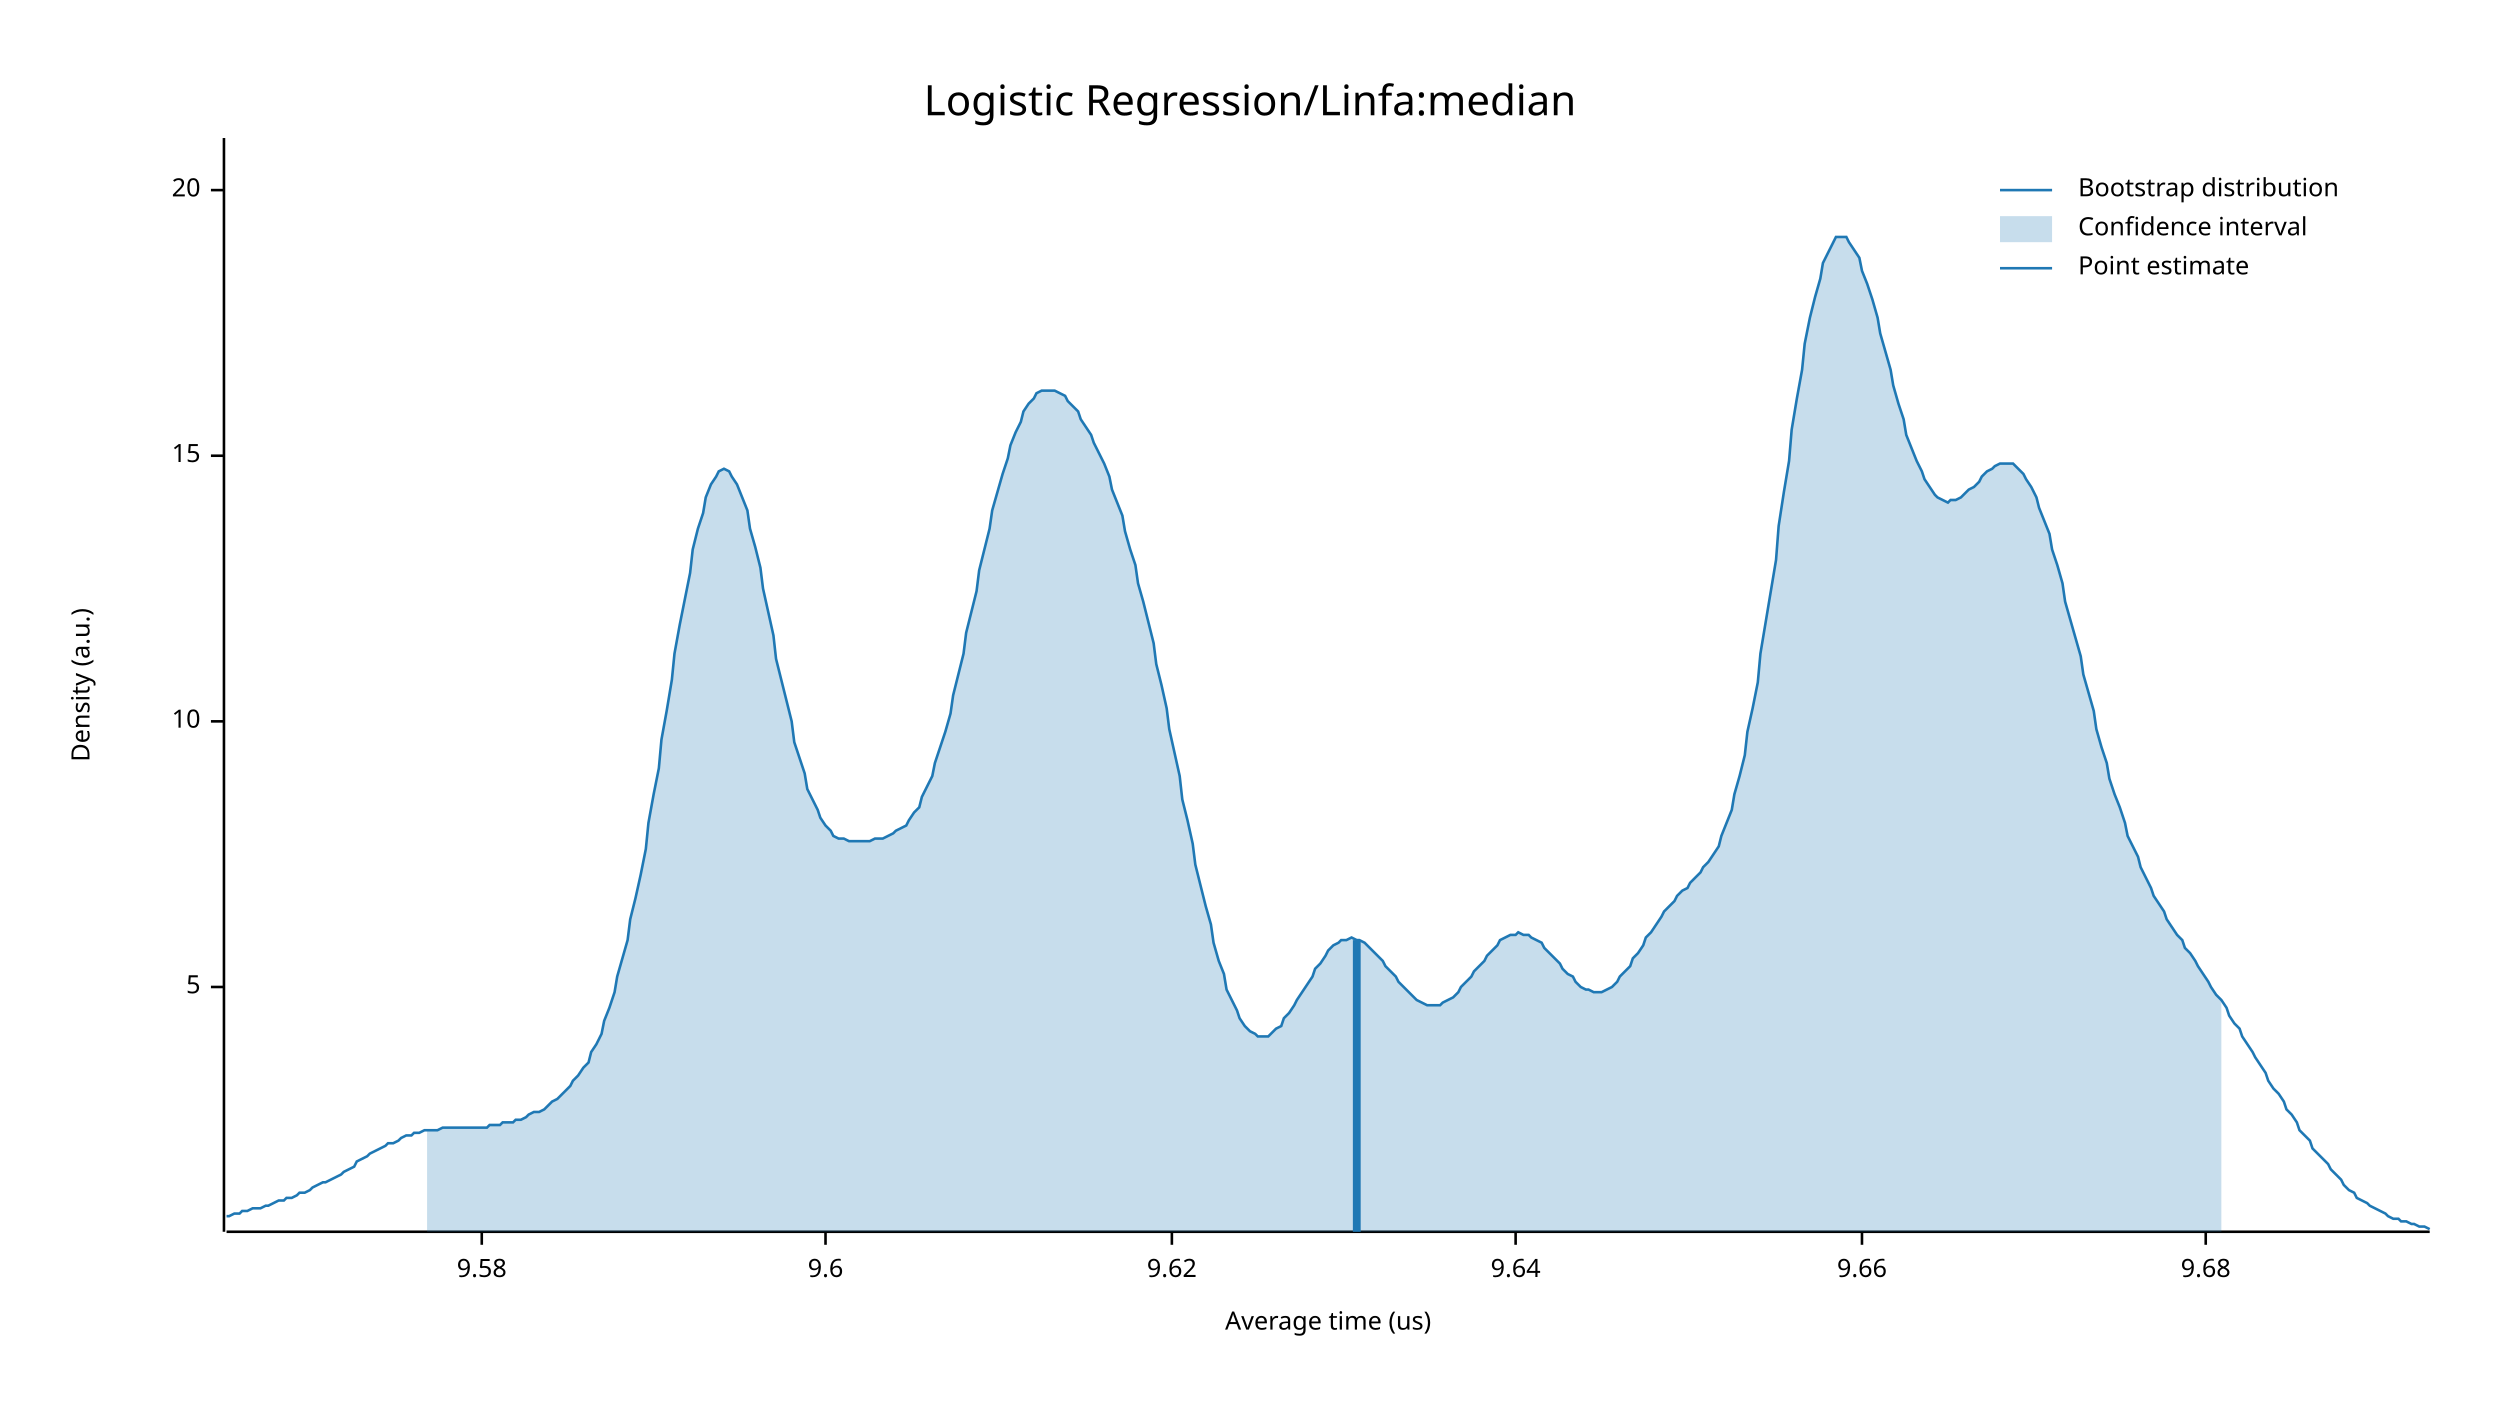
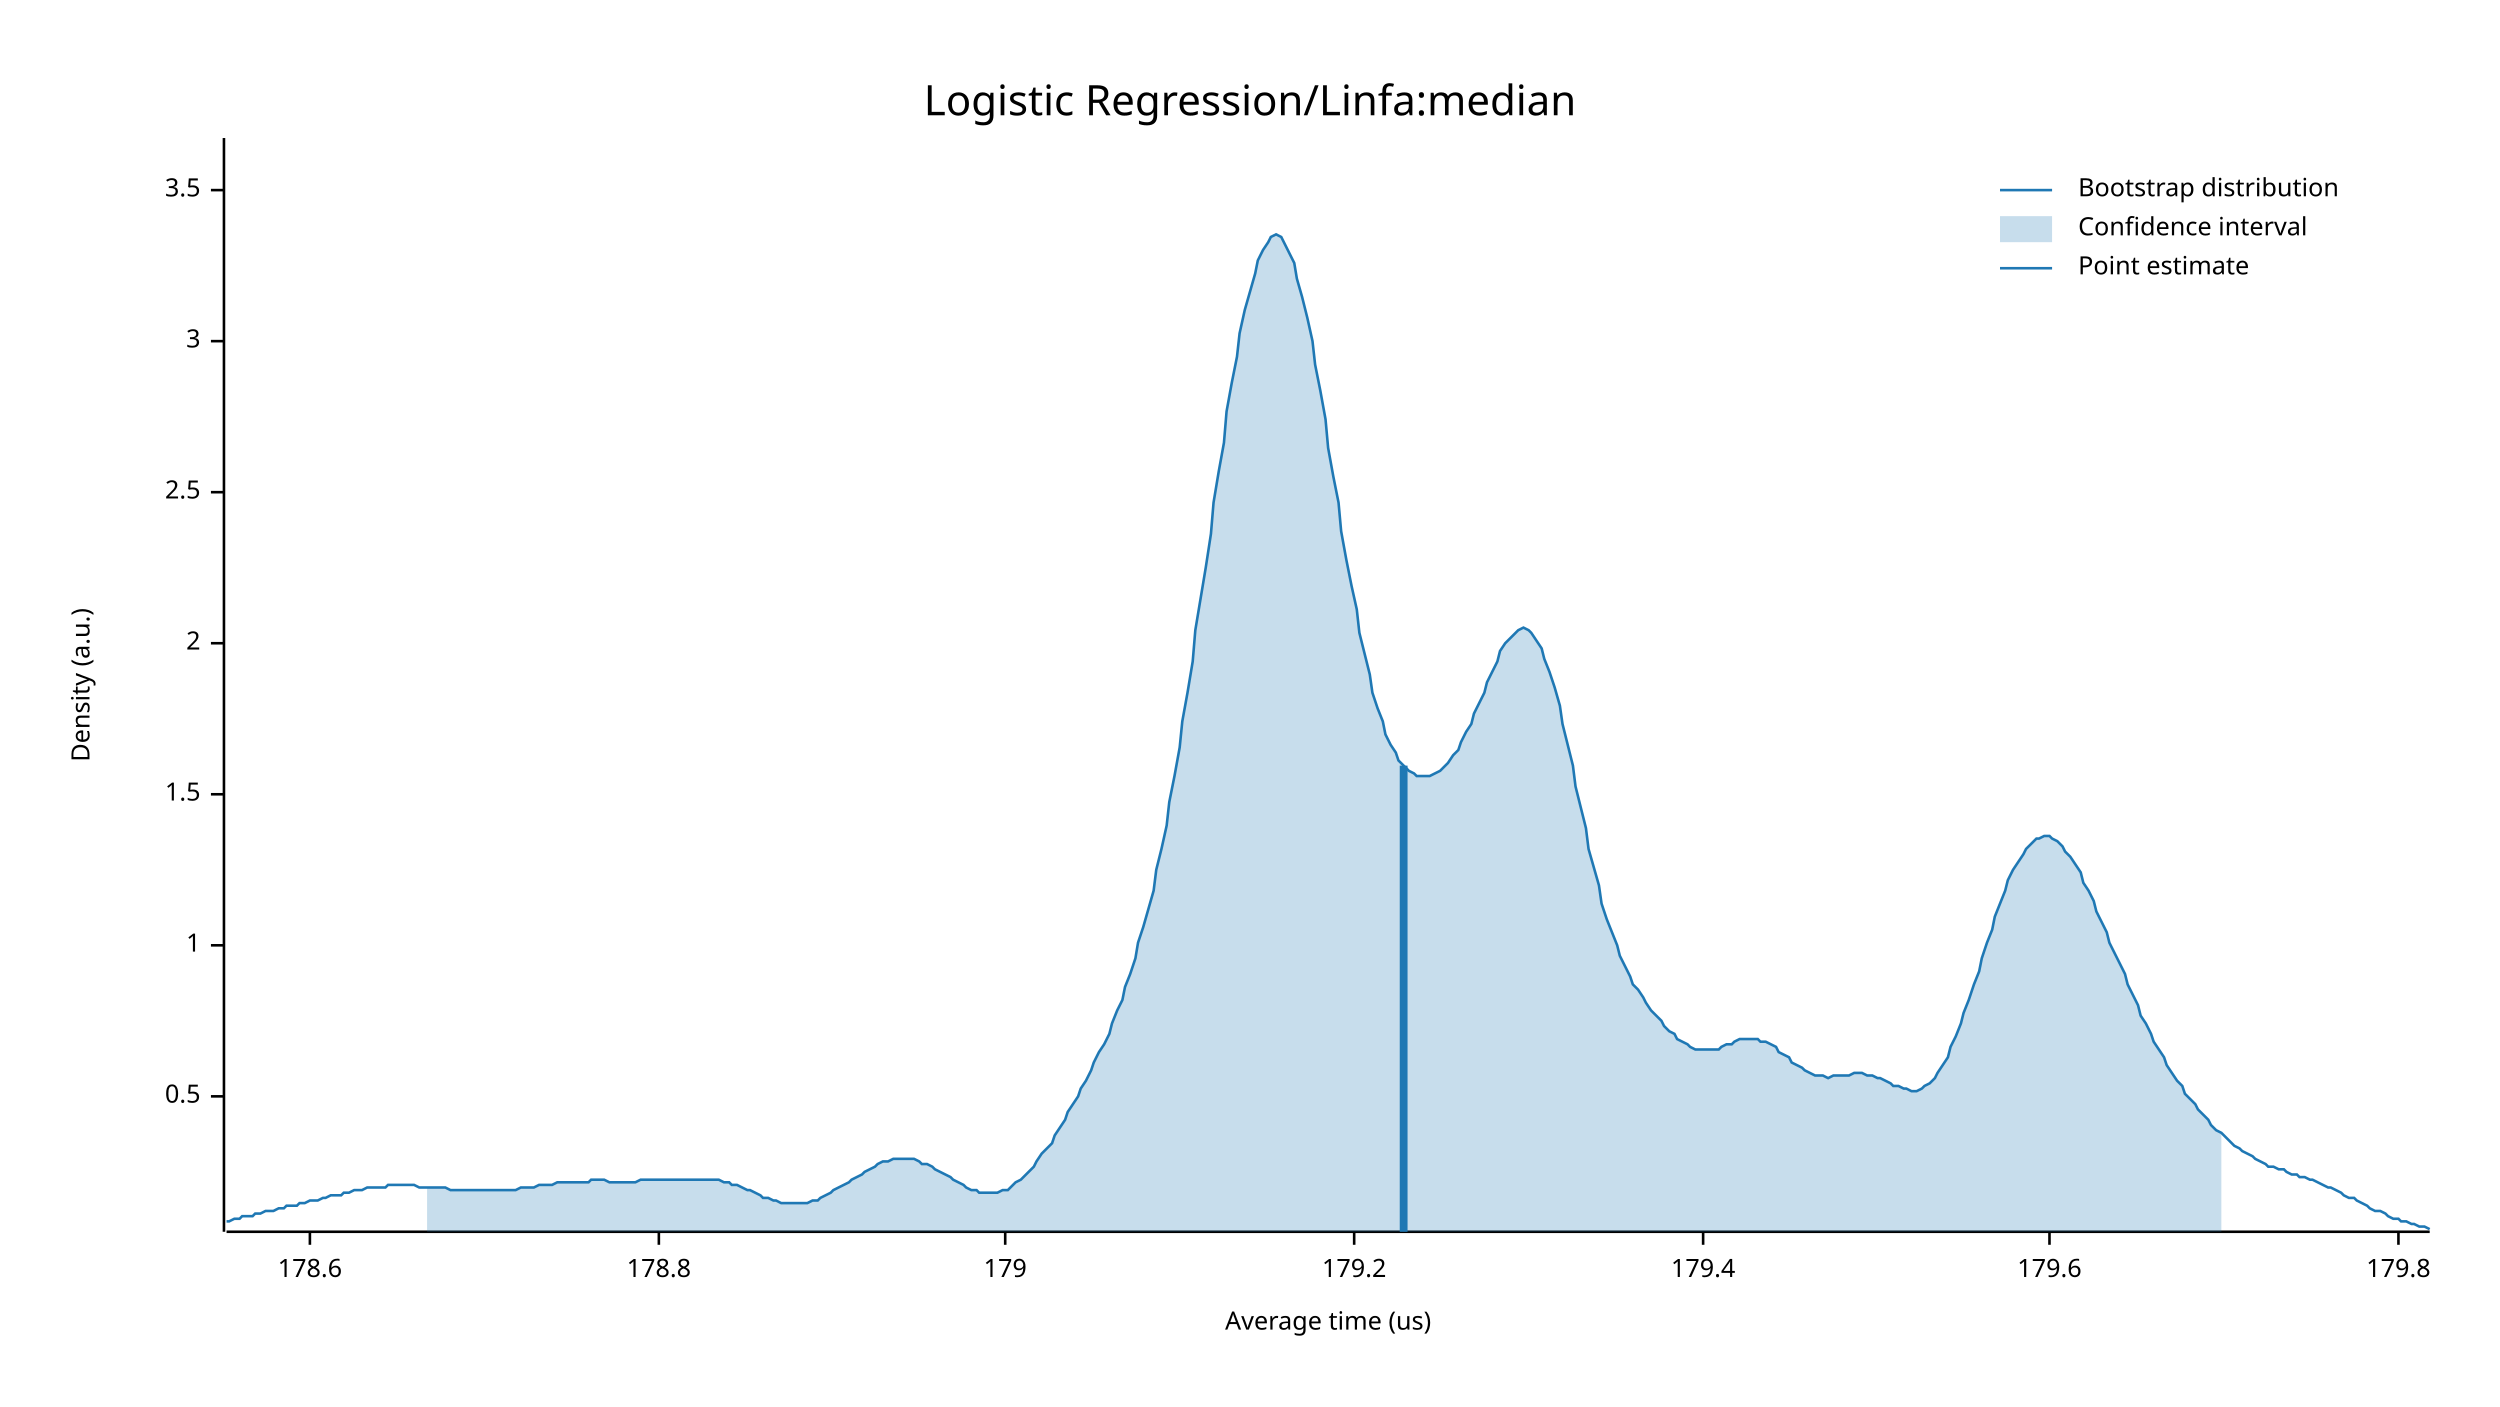
<svg xmlns="http://www.w3.org/2000/svg" width="960" height="540" viewBox="0 0 960 540">
  <text x="480" y="32" dy="0.76em" text-anchor="middle" font-family="sans-serif" font-size="16.129" opacity="1" fill="#000000">
Logistic Regression/Linfa:median
</text>
  <text x="27" y="263" dy="0.76em" text-anchor="middle" font-family="sans-serif" font-size="9.677" opacity="1" fill="#000000" transform="rotate(270, 27, 263)">
Density (a.u.)
</text>
  <text x="510" y="513" dy="-0.5ex" text-anchor="middle" font-family="sans-serif" font-size="9.677" opacity="1" fill="#000000">
Average time (us)
</text>
  <polyline fill="none" opacity="1" stroke="#000000" stroke-width="1" points="86,53 86,473 " />
-   <text x="77" y="379" dy="0.5ex" text-anchor="end" font-family="sans-serif" font-size="9.677" opacity="1" fill="#000000">
- 5
+   <text x="77" y="421" dy="0.5ex" text-anchor="end" font-family="sans-serif" font-size="9.677" opacity="1" fill="#000000">
+ 0.5
</text>
-   <polyline fill="none" opacity="1" stroke="#000000" stroke-width="1" points="81,379 86,379 " />
-   <text x="77" y="277" dy="0.5ex" text-anchor="end" font-family="sans-serif" font-size="9.677" opacity="1" fill="#000000">
- 10
+   <polyline fill="none" opacity="1" stroke="#000000" stroke-width="1" points="81,421 86,421 " />
+   <text x="77" y="363" dy="0.5ex" text-anchor="end" font-family="sans-serif" font-size="9.677" opacity="1" fill="#000000">
+ 1
</text>
-   <polyline fill="none" opacity="1" stroke="#000000" stroke-width="1" points="81,277 86,277 " />
-   <text x="77" y="175" dy="0.5ex" text-anchor="end" font-family="sans-serif" font-size="9.677" opacity="1" fill="#000000">
- 15
+   <polyline fill="none" opacity="1" stroke="#000000" stroke-width="1" points="81,363 86,363 " />
+   <text x="77" y="305" dy="0.5ex" text-anchor="end" font-family="sans-serif" font-size="9.677" opacity="1" fill="#000000">
+ 1.5
</text>
-   <polyline fill="none" opacity="1" stroke="#000000" stroke-width="1" points="81,175 86,175 " />
+   <polyline fill="none" opacity="1" stroke="#000000" stroke-width="1" points="81,305 86,305 " />
+   <text x="77" y="247" dy="0.5ex" text-anchor="end" font-family="sans-serif" font-size="9.677" opacity="1" fill="#000000">
+ 2
+ </text>
+   <polyline fill="none" opacity="1" stroke="#000000" stroke-width="1" points="81,247 86,247 " />
+   <text x="77" y="189" dy="0.5ex" text-anchor="end" font-family="sans-serif" font-size="9.677" opacity="1" fill="#000000">
+ 2.5
+ </text>
+   <polyline fill="none" opacity="1" stroke="#000000" stroke-width="1" points="81,189 86,189 " />
+   <text x="77" y="131" dy="0.5ex" text-anchor="end" font-family="sans-serif" font-size="9.677" opacity="1" fill="#000000">
+ 3
+ </text>
+   <polyline fill="none" opacity="1" stroke="#000000" stroke-width="1" points="81,131 86,131 " />
  <text x="77" y="73" dy="0.5ex" text-anchor="end" font-family="sans-serif" font-size="9.677" opacity="1" fill="#000000">
- 20
+ 3.5
</text>
  <polyline fill="none" opacity="1" stroke="#000000" stroke-width="1" points="81,73 86,73 " />
  <polyline fill="none" opacity="1" stroke="#000000" stroke-width="1" points="87,473 933,473 " />
-   <text x="185" y="483" dy="0.76em" text-anchor="middle" font-family="sans-serif" font-size="9.677" opacity="1" fill="#000000">
- 9.58
+   <text x="119" y="483" dy="0.76em" text-anchor="middle" font-family="sans-serif" font-size="9.677" opacity="1" fill="#000000">
+ 178.6
</text>
-   <polyline fill="none" opacity="1" stroke="#000000" stroke-width="1" points="185,473 185,478 " />
-   <text x="317" y="483" dy="0.76em" text-anchor="middle" font-family="sans-serif" font-size="9.677" opacity="1" fill="#000000">
- 9.6
+   <polyline fill="none" opacity="1" stroke="#000000" stroke-width="1" points="119,473 119,478 " />
+   <text x="253" y="483" dy="0.76em" text-anchor="middle" font-family="sans-serif" font-size="9.677" opacity="1" fill="#000000">
+ 178.8
</text>
-   <polyline fill="none" opacity="1" stroke="#000000" stroke-width="1" points="317,473 317,478 " />
-   <text x="450" y="483" dy="0.76em" text-anchor="middle" font-family="sans-serif" font-size="9.677" opacity="1" fill="#000000">
- 9.62
+   <polyline fill="none" opacity="1" stroke="#000000" stroke-width="1" points="253,473 253,478 " />
+   <text x="386" y="483" dy="0.76em" text-anchor="middle" font-family="sans-serif" font-size="9.677" opacity="1" fill="#000000">
+ 179
</text>
-   <polyline fill="none" opacity="1" stroke="#000000" stroke-width="1" points="450,473 450,478 " />
-   <text x="582" y="483" dy="0.76em" text-anchor="middle" font-family="sans-serif" font-size="9.677" opacity="1" fill="#000000">
- 9.64
+   <polyline fill="none" opacity="1" stroke="#000000" stroke-width="1" points="386,473 386,478 " />
+   <text x="520" y="483" dy="0.76em" text-anchor="middle" font-family="sans-serif" font-size="9.677" opacity="1" fill="#000000">
+ 179.2
</text>
-   <polyline fill="none" opacity="1" stroke="#000000" stroke-width="1" points="582,473 582,478 " />
-   <text x="715" y="483" dy="0.76em" text-anchor="middle" font-family="sans-serif" font-size="9.677" opacity="1" fill="#000000">
- 9.66
+   <polyline fill="none" opacity="1" stroke="#000000" stroke-width="1" points="520,473 520,478 " />
+   <text x="654" y="483" dy="0.76em" text-anchor="middle" font-family="sans-serif" font-size="9.677" opacity="1" fill="#000000">
+ 179.4
</text>
-   <polyline fill="none" opacity="1" stroke="#000000" stroke-width="1" points="715,473 715,478 " />
-   <text x="847" y="483" dy="0.76em" text-anchor="middle" font-family="sans-serif" font-size="9.677" opacity="1" fill="#000000">
- 9.68
+   <polyline fill="none" opacity="1" stroke="#000000" stroke-width="1" points="654,473 654,478 " />
+   <text x="787" y="483" dy="0.76em" text-anchor="middle" font-family="sans-serif" font-size="9.677" opacity="1" fill="#000000">
+ 179.6
</text>
-   <polyline fill="none" opacity="1" stroke="#000000" stroke-width="1" points="847,473 847,478 " />
-   <polyline fill="none" opacity="1" stroke="#1F78B4" stroke-width="1" points="87,467 88,467 90,466 92,466 93,465 95,465 97,464 98,464 100,464 102,463 103,463 105,462 107,461 109,461 110,460 112,460 114,459 115,458 117,458 119,457 120,456 122,455 124,454 125,454 127,453 129,452 131,451 132,450 134,449 136,448 137,446 139,445 141,444 142,443 144,442 146,441 148,440 149,439 151,439 153,438 154,437 156,436 158,436 159,435 161,435 163,434 164,434 166,434 168,434 170,433 171,433 173,433 175,433 176,433 178,433 180,433 181,433 183,433 185,433 187,433 188,432 190,432 192,432 193,431 195,431 197,431 198,430 200,430 202,429 203,428 205,427 207,427 209,426 210,425 212,423 214,422 215,421 217,419 219,417 220,415 222,413 224,410 226,408 227,404 229,401 231,397 232,392 234,387 236,381 237,375 239,368 241,361 242,353 244,345 246,336 248,326 249,316 251,305 253,295 254,284 256,273 258,261 259,251 261,240 263,230 265,220 266,211 268,203 270,197 271,191 273,186 275,183 276,181 278,180 280,181 281,183 283,186 285,191 287,196 288,203 290,210 292,218 293,226 295,235 297,244 298,253 300,261 302,269 304,277 305,285 307,291 309,297 310,303 312,307 314,311 315,314 317,317 319,319 320,321 322,322 324,322 326,323 327,323 329,323 331,323 332,323 334,323 336,322 337,322 339,322 341,321 343,320 344,319 346,318 348,317 349,315 351,312 353,310 354,306 356,302 358,298 359,293 361,287 363,281 365,274 366,267 368,259 370,251 371,243 373,235 375,227 376,219 378,211 380,203 381,196 383,189 385,182 387,176 388,171 390,166 392,162 393,158 395,155 397,153 398,151 400,150 402,150 404,150 405,150 407,151 409,152 410,154 412,156 414,158 415,161 417,164 419,167 420,170 422,174 424,178 426,183 427,188 429,193 431,198 432,204 434,211 436,217 437,224 439,231 441,239 443,247 444,255 446,263 448,272 449,280 451,289 453,298 454,307 456,315 458,324 459,332 461,340 463,348 465,355 466,362 468,369 470,374 471,380 473,384 475,388 476,391 478,394 480,396 482,397 483,398 485,398 487,398 488,397 490,395 492,394 493,391 495,389 497,386 498,384 500,381 502,378 504,375 505,372 507,370 509,367 510,365 512,363 514,362 515,361 517,361 519,360 521,361 522,361 524,362 526,364 527,365 529,367 531,369 532,371 534,373 536,375 537,377 539,379 541,381 543,383 544,384 546,385 548,386 549,386 551,386 553,386 554,385 556,384 558,383 560,381 561,379 563,377 565,375 566,373 568,371 570,369 571,367 573,365 575,363 576,361 578,360 580,359 582,359 583,358 585,359 587,359 588,360 590,361 592,362 593,364 595,366 597,368 599,370 600,372 602,374 604,375 605,377 607,379 609,380 610,380 612,381 614,381 615,381 617,380 619,379 621,377 622,375 624,373 626,371 627,368 629,366 631,363 632,360 634,358 636,355 638,352 639,350 641,348 643,346 644,344 646,342 648,341 649,339 651,337 653,335 654,333 656,331 658,328 660,325 661,321 663,316 665,311 666,305 668,298 670,290 671,281 673,272 675,262 676,251 678,239 680,227 682,215 683,202 685,189 687,177 688,165 690,153 692,142 693,132 695,122 697,114 699,107 700,101 702,97 704,93 705,91 707,91 709,91 710,93 712,96 714,99 715,104 717,109 719,115 721,122 722,128 724,135 726,142 727,148 729,155 731,161 732,167 734,172 736,177 738,181 739,184 741,187 743,190 744,191 746,192 748,193 749,192 751,192 753,191 754,190 756,188 758,187 760,185 761,183 763,181 765,180 766,179 768,178 770,178 771,178 773,178 775,180 777,182 778,184 780,187 782,191 783,195 785,200 787,205 788,211 790,217 792,224 793,231 795,238 797,245 799,252 800,259 802,266 804,273 805,280 807,287 809,293 810,299 812,305 814,310 816,316 817,321 819,325 821,329 822,333 824,337 826,341 827,344 829,347 831,350 832,353 834,356 836,359 838,361 839,364 841,366 843,369 844,371 846,374 848,377 849,379 851,382 853,384 855,387 856,390 858,393 860,395 861,398 863,401 865,404 866,406 868,409 870,412 871,415 873,418 875,420 877,423 878,426 880,428 882,431 883,434 885,436 887,438 888,441 890,443 892,445 894,447 895,449 897,451 899,453 900,455 902,457 904,458 905,460 907,461 909,462 910,463 912,464 914,465 916,466 917,467 919,468 921,468 922,469 924,469 926,470 927,470 929,471 931,471 933,472 " />
-   <polygon opacity="0.25" fill="#1F78B4" points="164,434 166,434 168,434 170,433 171,433 173,433 175,433 176,433 178,433 180,433 181,433 183,433 185,433 187,433 188,432 190,432 192,432 193,431 195,431 197,431 198,430 200,430 202,429 203,428 205,427 207,427 209,426 210,425 212,423 214,422 215,421 217,419 219,417 220,415 222,413 224,410 226,408 227,404 229,401 231,397 232,392 234,387 236,381 237,375 239,368 241,361 242,353 244,345 246,336 248,326 249,316 251,305 253,295 254,284 256,273 258,261 259,251 261,240 263,230 265,220 266,211 268,203 270,197 271,191 273,186 275,183 276,181 278,180 280,181 281,183 283,186 285,191 287,196 288,203 290,210 292,218 293,226 295,235 297,244 298,253 300,261 302,269 304,277 305,285 307,291 309,297 310,303 312,307 314,311 315,314 317,317 319,319 320,321 322,322 324,322 326,323 327,323 329,323 331,323 332,323 334,323 336,322 337,322 339,322 341,321 343,320 344,319 346,318 348,317 349,315 351,312 353,310 354,306 356,302 358,298 359,293 361,287 363,281 365,274 366,267 368,259 370,251 371,243 373,235 375,227 376,219 378,211 380,203 381,196 383,189 385,182 387,176 388,171 390,166 392,162 393,158 395,155 397,153 398,151 400,150 402,150 404,150 405,150 407,151 409,152 410,154 412,156 414,158 415,161 417,164 419,167 420,170 422,174 424,178 426,183 427,188 429,193 431,198 432,204 434,211 436,217 437,224 439,231 441,239 443,247 444,255 446,263 448,272 449,280 451,289 453,298 454,307 456,315 458,324 459,332 461,340 463,348 465,355 466,362 468,369 470,374 471,380 473,384 475,388 476,391 478,394 480,396 482,397 483,398 485,398 487,398 488,397 490,395 492,394 493,391 495,389 497,386 498,384 500,381 502,378 504,375 505,372 507,370 509,367 510,365 512,363 514,362 515,361 517,361 519,360 521,361 522,361 524,362 526,364 527,365 529,367 531,369 532,371 534,373 536,375 537,377 539,379 541,381 543,383 544,384 546,385 548,386 549,386 551,386 553,386 554,385 556,384 558,383 560,381 561,379 563,377 565,375 566,373 568,371 570,369 571,367 573,365 575,363 576,361 578,360 580,359 582,359 583,358 585,359 587,359 588,360 590,361 592,362 593,364 595,366 597,368 599,370 600,372 602,374 604,375 605,377 607,379 609,380 610,380 612,381 614,381 615,381 617,380 619,379 621,377 622,375 624,373 626,371 627,368 629,366 631,363 632,360 634,358 636,355 638,352 639,350 641,348 643,346 644,344 646,342 648,341 649,339 651,337 653,335 654,333 656,331 658,328 660,325 661,321 663,316 665,311 666,305 668,298 670,290 671,281 673,272 675,262 676,251 678,239 680,227 682,215 683,202 685,189 687,177 688,165 690,153 692,142 693,132 695,122 697,114 699,107 700,101 702,97 704,93 705,91 707,91 709,91 710,93 712,96 714,99 715,104 717,109 719,115 721,122 722,128 724,135 726,142 727,148 729,155 731,161 732,167 734,172 736,177 738,181 739,184 741,187 743,190 744,191 746,192 748,193 749,192 751,192 753,191 754,190 756,188 758,187 760,185 761,183 763,181 765,180 766,179 768,178 770,178 771,178 773,178 775,180 777,182 778,184 780,187 782,191 783,195 785,200 787,205 788,211 790,217 792,224 793,231 795,238 797,245 799,252 800,259 802,266 804,273 805,280 807,287 809,293 810,299 812,305 814,310 816,316 817,321 819,325 821,329 822,333 824,337 826,341 827,344 829,347 831,350 832,353 834,356 836,359 838,361 839,364 841,366 843,369 844,371 846,374 848,377 849,379 851,382 853,384 853,473 164,473 " />
-   <polyline fill="none" opacity="1" stroke="#1F78B4" stroke-width="3" points="521,473 521,361 " />
+   <polyline fill="none" opacity="1" stroke="#000000" stroke-width="1" points="787,473 787,478 " />
+   <text x="921" y="483" dy="0.76em" text-anchor="middle" font-family="sans-serif" font-size="9.677" opacity="1" fill="#000000">
+ 179.8
+ </text>
+   <polyline fill="none" opacity="1" stroke="#000000" stroke-width="1" points="921,473 921,478 " />
+   <polyline fill="none" opacity="1" stroke="#1F78B4" stroke-width="1" points="87,469 88,469 90,468 92,468 93,467 95,467 97,467 98,466 100,466 102,465 103,465 105,465 107,464 109,464 110,463 112,463 114,463 115,462 117,462 119,461 120,461 122,461 124,460 125,460 127,459 129,459 131,459 132,458 134,458 136,457 137,457 139,457 141,456 142,456 144,456 146,456 148,456 149,455 151,455 153,455 154,455 156,455 158,455 159,455 161,456 163,456 164,456 166,456 168,456 170,456 171,456 173,457 175,457 176,457 178,457 180,457 181,457 183,457 185,457 187,457 188,457 190,457 192,457 193,457 195,457 197,457 198,457 200,456 202,456 203,456 205,456 207,455 209,455 210,455 212,455 214,454 215,454 217,454 219,454 220,454 222,454 224,454 226,454 227,453 229,453 231,453 232,453 234,454 236,454 237,454 239,454 241,454 242,454 244,454 246,453 248,453 249,453 251,453 253,453 254,453 256,453 258,453 259,453 261,453 263,453 265,453 266,453 268,453 270,453 271,453 273,453 275,453 276,453 278,454 280,454 281,455 283,455 285,456 287,457 288,457 290,458 292,459 293,460 295,460 297,461 298,461 300,462 302,462 304,462 305,462 307,462 309,462 310,462 312,461 314,461 315,460 317,459 319,458 320,457 322,456 324,455 326,454 327,453 329,452 331,451 332,450 334,449 336,448 337,447 339,446 341,446 343,445 344,445 346,445 348,445 349,445 351,445 353,446 354,447 356,447 358,448 359,449 361,450 363,451 365,452 366,453 368,454 370,455 371,456 373,457 375,457 376,458 378,458 380,458 381,458 383,458 385,457 387,457 388,456 390,454 392,453 393,452 395,450 397,448 398,446 400,443 402,441 404,439 405,436 407,433 409,430 410,427 412,424 414,421 415,418 417,415 419,411 420,408 422,404 424,401 426,397 427,393 429,388 431,384 432,379 434,374 436,368 437,362 439,356 441,349 443,342 444,334 446,326 448,317 449,308 451,298 453,287 454,277 456,266 458,254 459,242 461,230 463,218 465,205 466,193 468,181 470,170 471,158 473,147 475,137 476,128 478,119 480,112 482,105 483,100 485,96 487,93 488,91 490,90 492,91 493,93 495,97 497,101 498,107 500,114 502,122 504,131 505,140 507,150 509,161 510,172 512,183 514,193 515,204 517,215 519,225 521,234 522,243 524,251 526,259 527,266 529,272 531,277 532,282 534,286 536,289 537,292 539,294 541,296 543,297 544,298 546,298 548,298 549,298 551,297 553,296 554,295 556,293 558,290 560,288 561,285 563,281 565,278 566,274 568,270 570,266 571,262 573,258 575,254 576,250 578,247 580,245 582,243 583,242 585,241 587,242 588,243 590,246 592,249 593,253 595,258 597,264 599,271 600,278 602,286 604,294 605,302 607,310 609,318 610,326 612,333 614,340 615,347 617,353 619,358 621,363 622,367 624,371 626,375 627,378 629,380 631,383 632,385 634,388 636,390 638,392 639,394 641,396 643,397 644,399 646,400 648,401 649,402 651,403 653,403 654,403 656,403 658,403 660,403 661,402 663,401 665,401 666,400 668,399 670,399 671,399 673,399 675,399 676,400 678,400 680,401 682,402 683,404 685,405 687,406 688,408 690,409 692,410 693,411 695,412 697,413 699,413 700,413 702,414 704,413 705,413 707,413 709,413 710,413 712,412 714,412 715,412 717,413 719,413 721,414 722,414 724,415 726,416 727,417 729,417 731,418 732,418 734,419 736,419 738,418 739,417 741,416 743,414 744,412 746,409 748,406 749,402 751,398 753,393 754,389 756,384 758,378 760,373 761,368 763,362 765,357 766,352 768,347 770,342 771,338 773,334 775,331 777,328 778,326 780,324 782,322 783,322 785,321 787,321 788,322 790,323 792,325 793,327 795,329 797,332 799,335 800,339 802,342 804,346 805,350 807,354 809,358 810,362 812,366 814,370 816,374 817,378 819,382 821,386 822,390 824,393 826,397 827,400 829,403 831,406 832,409 834,412 836,415 838,417 839,420 841,422 843,424 844,426 846,428 848,430 849,432 851,434 853,435 855,437 856,438 858,440 860,441 861,442 863,443 865,444 866,445 868,446 870,447 871,448 873,448 875,449 877,449 878,450 880,451 882,451 883,452 885,452 887,453 888,453 890,454 892,455 894,456 895,456 897,457 899,458 900,459 902,460 904,460 905,461 907,462 909,463 910,464 912,465 914,465 916,466 917,467 919,468 921,468 922,469 924,469 926,470 927,470 929,471 931,471 933,472 " />
+   <polygon opacity="0.25" fill="#1F78B4" points="164,456 166,456 168,456 170,456 171,456 173,457 175,457 176,457 178,457 180,457 181,457 183,457 185,457 187,457 188,457 190,457 192,457 193,457 195,457 197,457 198,457 200,456 202,456 203,456 205,456 207,455 209,455 210,455 212,455 214,454 215,454 217,454 219,454 220,454 222,454 224,454 226,454 227,453 229,453 231,453 232,453 234,454 236,454 237,454 239,454 241,454 242,454 244,454 246,453 248,453 249,453 251,453 253,453 254,453 256,453 258,453 259,453 261,453 263,453 265,453 266,453 268,453 270,453 271,453 273,453 275,453 276,453 278,454 280,454 281,455 283,455 285,456 287,457 288,457 290,458 292,459 293,460 295,460 297,461 298,461 300,462 302,462 304,462 305,462 307,462 309,462 310,462 312,461 314,461 315,460 317,459 319,458 320,457 322,456 324,455 326,454 327,453 329,452 331,451 332,450 334,449 336,448 337,447 339,446 341,446 343,445 344,445 346,445 348,445 349,445 351,445 353,446 354,447 356,447 358,448 359,449 361,450 363,451 365,452 366,453 368,454 370,455 371,456 373,457 375,457 376,458 378,458 380,458 381,458 383,458 385,457 387,457 388,456 390,454 392,453 393,452 395,450 397,448 398,446 400,443 402,441 404,439 405,436 407,433 409,430 410,427 412,424 414,421 415,418 417,415 419,411 420,408 422,404 424,401 426,397 427,393 429,388 431,384 432,379 434,374 436,368 437,362 439,356 441,349 443,342 444,334 446,326 448,317 449,308 451,298 453,287 454,277 456,266 458,254 459,242 461,230 463,218 465,205 466,193 468,181 470,170 471,158 473,147 475,137 476,128 478,119 480,112 482,105 483,100 485,96 487,93 488,91 490,90 492,91 493,93 495,97 497,101 498,107 500,114 502,122 504,131 505,140 507,150 509,161 510,172 512,183 514,193 515,204 517,215 519,225 521,234 522,243 524,251 526,259 527,266 529,272 531,277 532,282 534,286 536,289 537,292 539,294 541,296 543,297 544,298 546,298 548,298 549,298 551,297 553,296 554,295 556,293 558,290 560,288 561,285 563,281 565,278 566,274 568,270 570,266 571,262 573,258 575,254 576,250 578,247 580,245 582,243 583,242 585,241 587,242 588,243 590,246 592,249 593,253 595,258 597,264 599,271 600,278 602,286 604,294 605,302 607,310 609,318 610,326 612,333 614,340 615,347 617,353 619,358 621,363 622,367 624,371 626,375 627,378 629,380 631,383 632,385 634,388 636,390 638,392 639,394 641,396 643,397 644,399 646,400 648,401 649,402 651,403 653,403 654,403 656,403 658,403 660,403 661,402 663,401 665,401 666,400 668,399 670,399 671,399 673,399 675,399 676,400 678,400 680,401 682,402 683,404 685,405 687,406 688,408 690,409 692,410 693,411 695,412 697,413 699,413 700,413 702,414 704,413 705,413 707,413 709,413 710,413 712,412 714,412 715,412 717,413 719,413 721,414 722,414 724,415 726,416 727,417 729,417 731,418 732,418 734,419 736,419 738,418 739,417 741,416 743,414 744,412 746,409 748,406 749,402 751,398 753,393 754,389 756,384 758,378 760,373 761,368 763,362 765,357 766,352 768,347 770,342 771,338 773,334 775,331 777,328 778,326 780,324 782,322 783,322 785,321 787,321 788,322 790,323 792,325 793,327 795,329 797,332 799,335 800,339 802,342 804,346 805,350 807,354 809,358 810,362 812,366 814,370 816,374 817,378 819,382 821,386 822,390 824,393 826,397 827,400 829,403 831,406 832,409 834,412 836,415 838,417 839,420 841,422 843,424 844,426 846,428 848,430 849,432 851,434 853,435 853,473 164,473 " />
+   <polyline fill="none" opacity="1" stroke="#1F78B4" stroke-width="3" points="539,473 539,294 " />
  <text x="798" y="68" dy="0.76em" text-anchor="start" font-family="sans-serif" font-size="9.677" opacity="1" fill="#000000">
Bootstrap distribution
</text>
  <text x="798" y="83" dy="0.76em" text-anchor="start" font-family="sans-serif" font-size="9.677" opacity="1" fill="#000000">
Confidence interval
</text>
  <text x="798" y="98" dy="0.76em" text-anchor="start" font-family="sans-serif" font-size="9.677" opacity="1" fill="#000000">
Point estimate
</text>
  <polyline fill="none" opacity="1" stroke="#1F78B4" stroke-width="1" points="768,73 788,73 " />
  <rect x="768" y="83" width="20" height="10" opacity="0.25" fill="#1F78B4" stroke="none" />
  <polyline fill="none" opacity="1" stroke="#1F78B4" stroke-width="1" points="768,103 788,103 " />
</svg>
